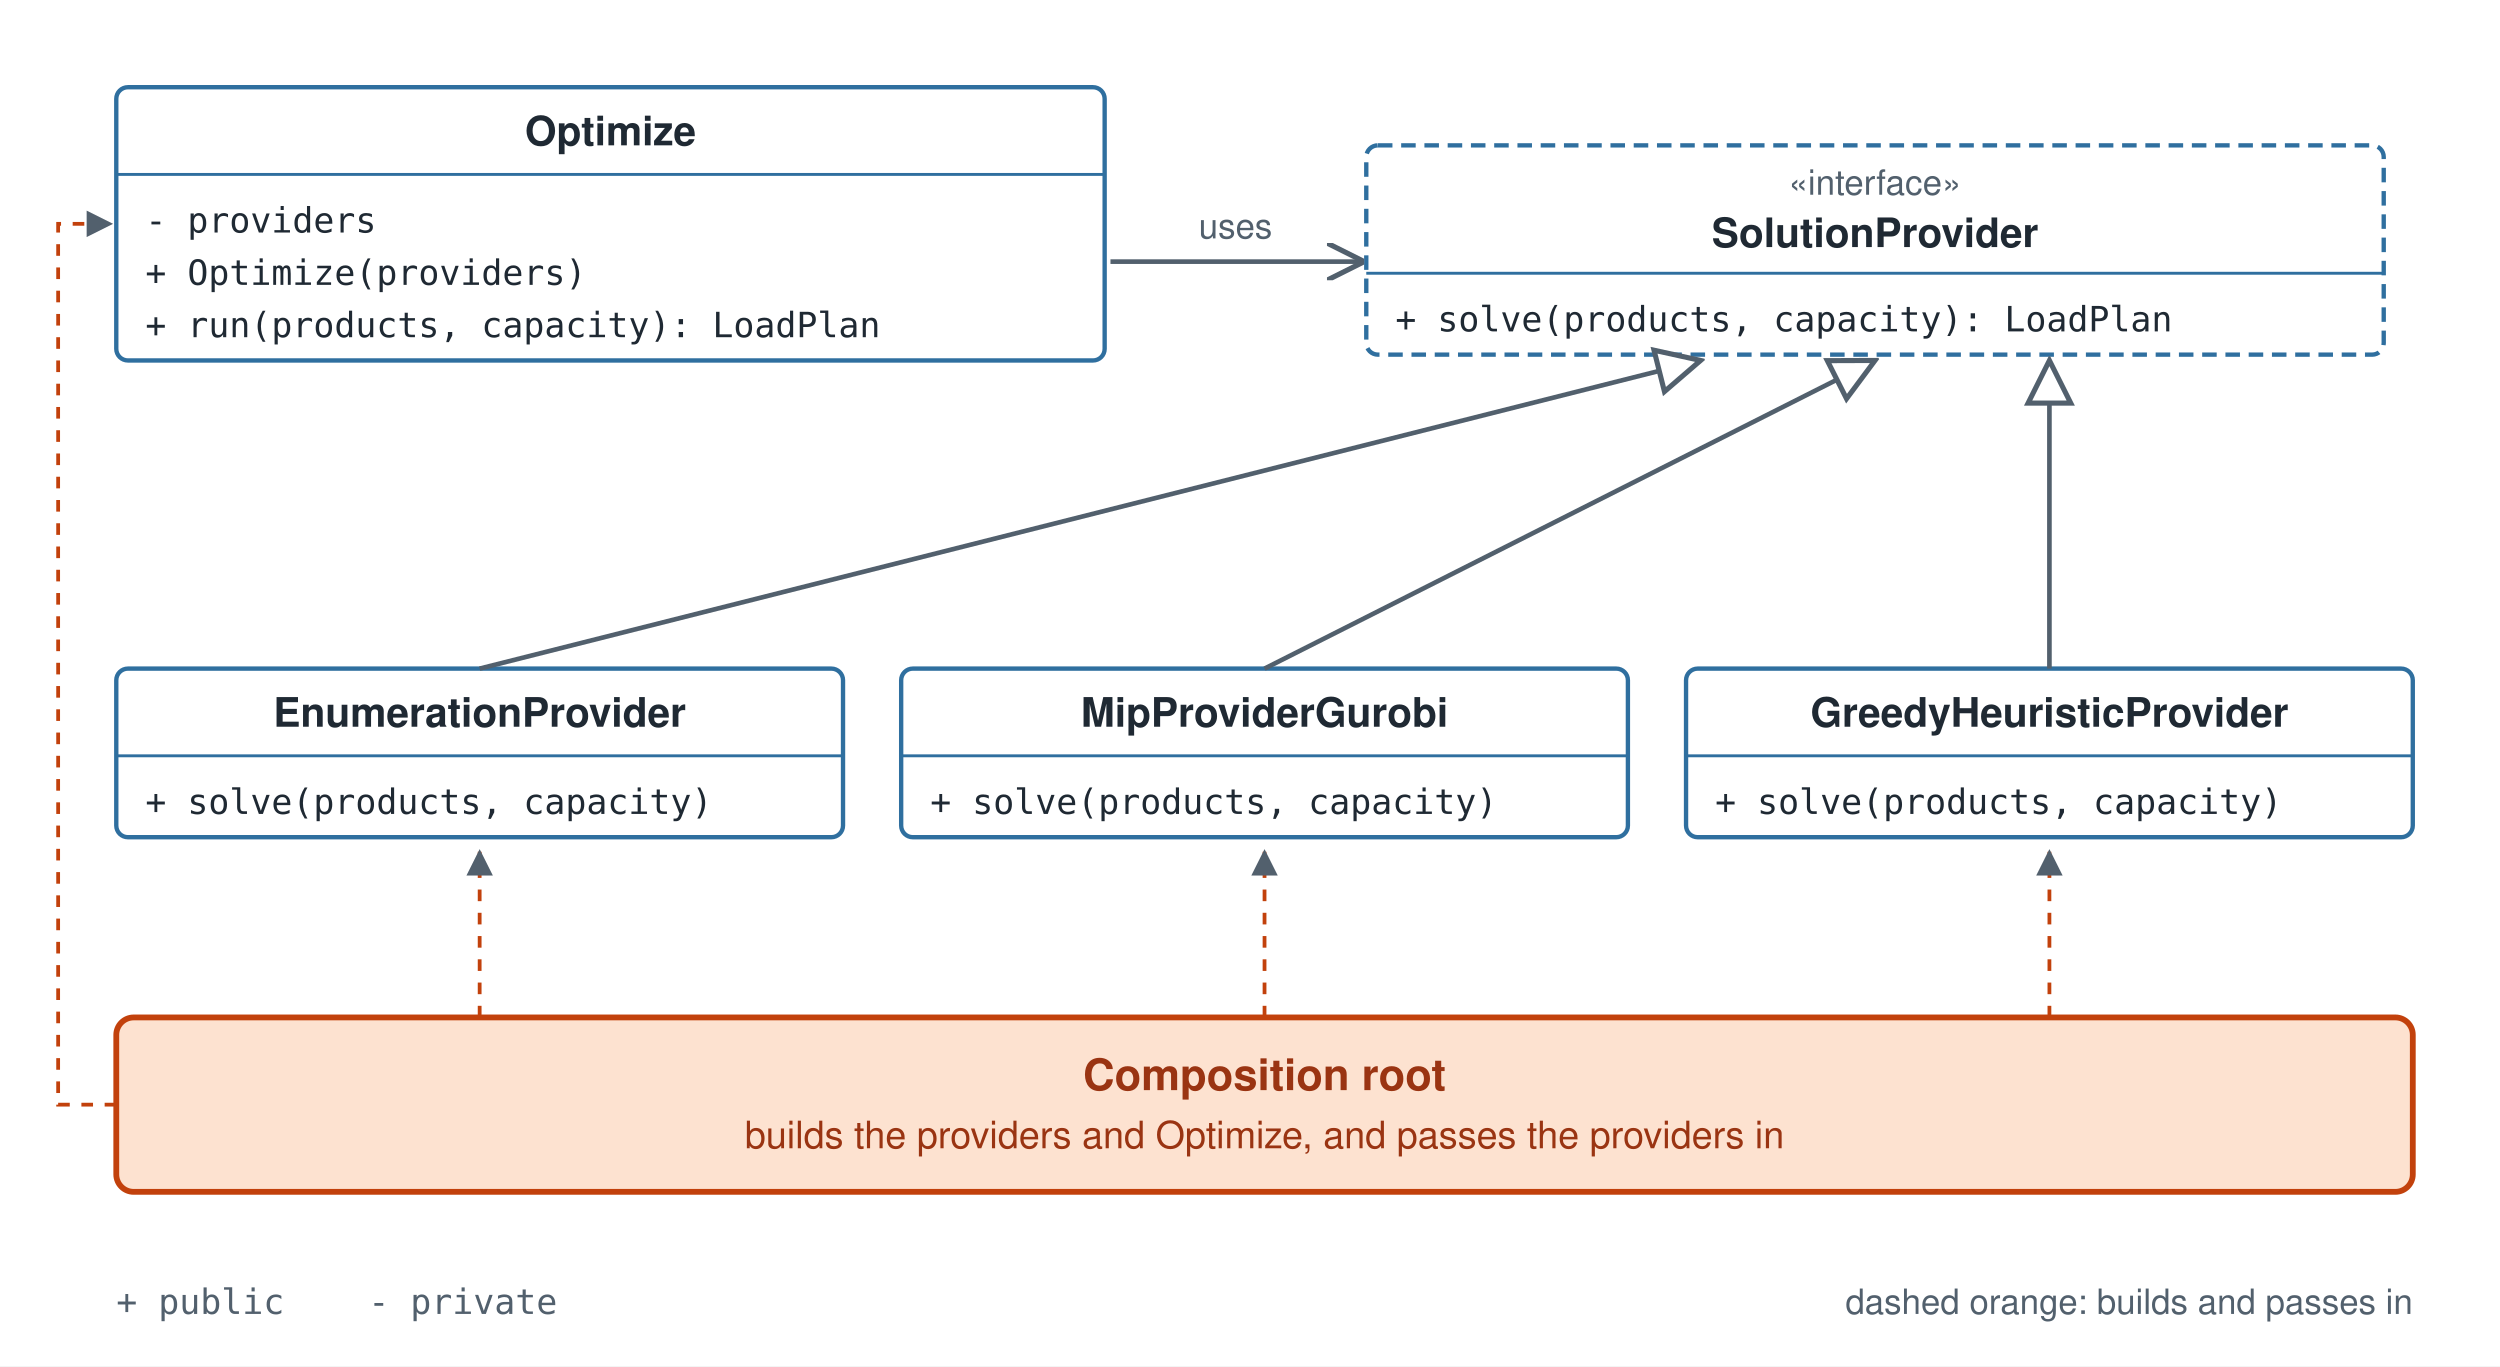
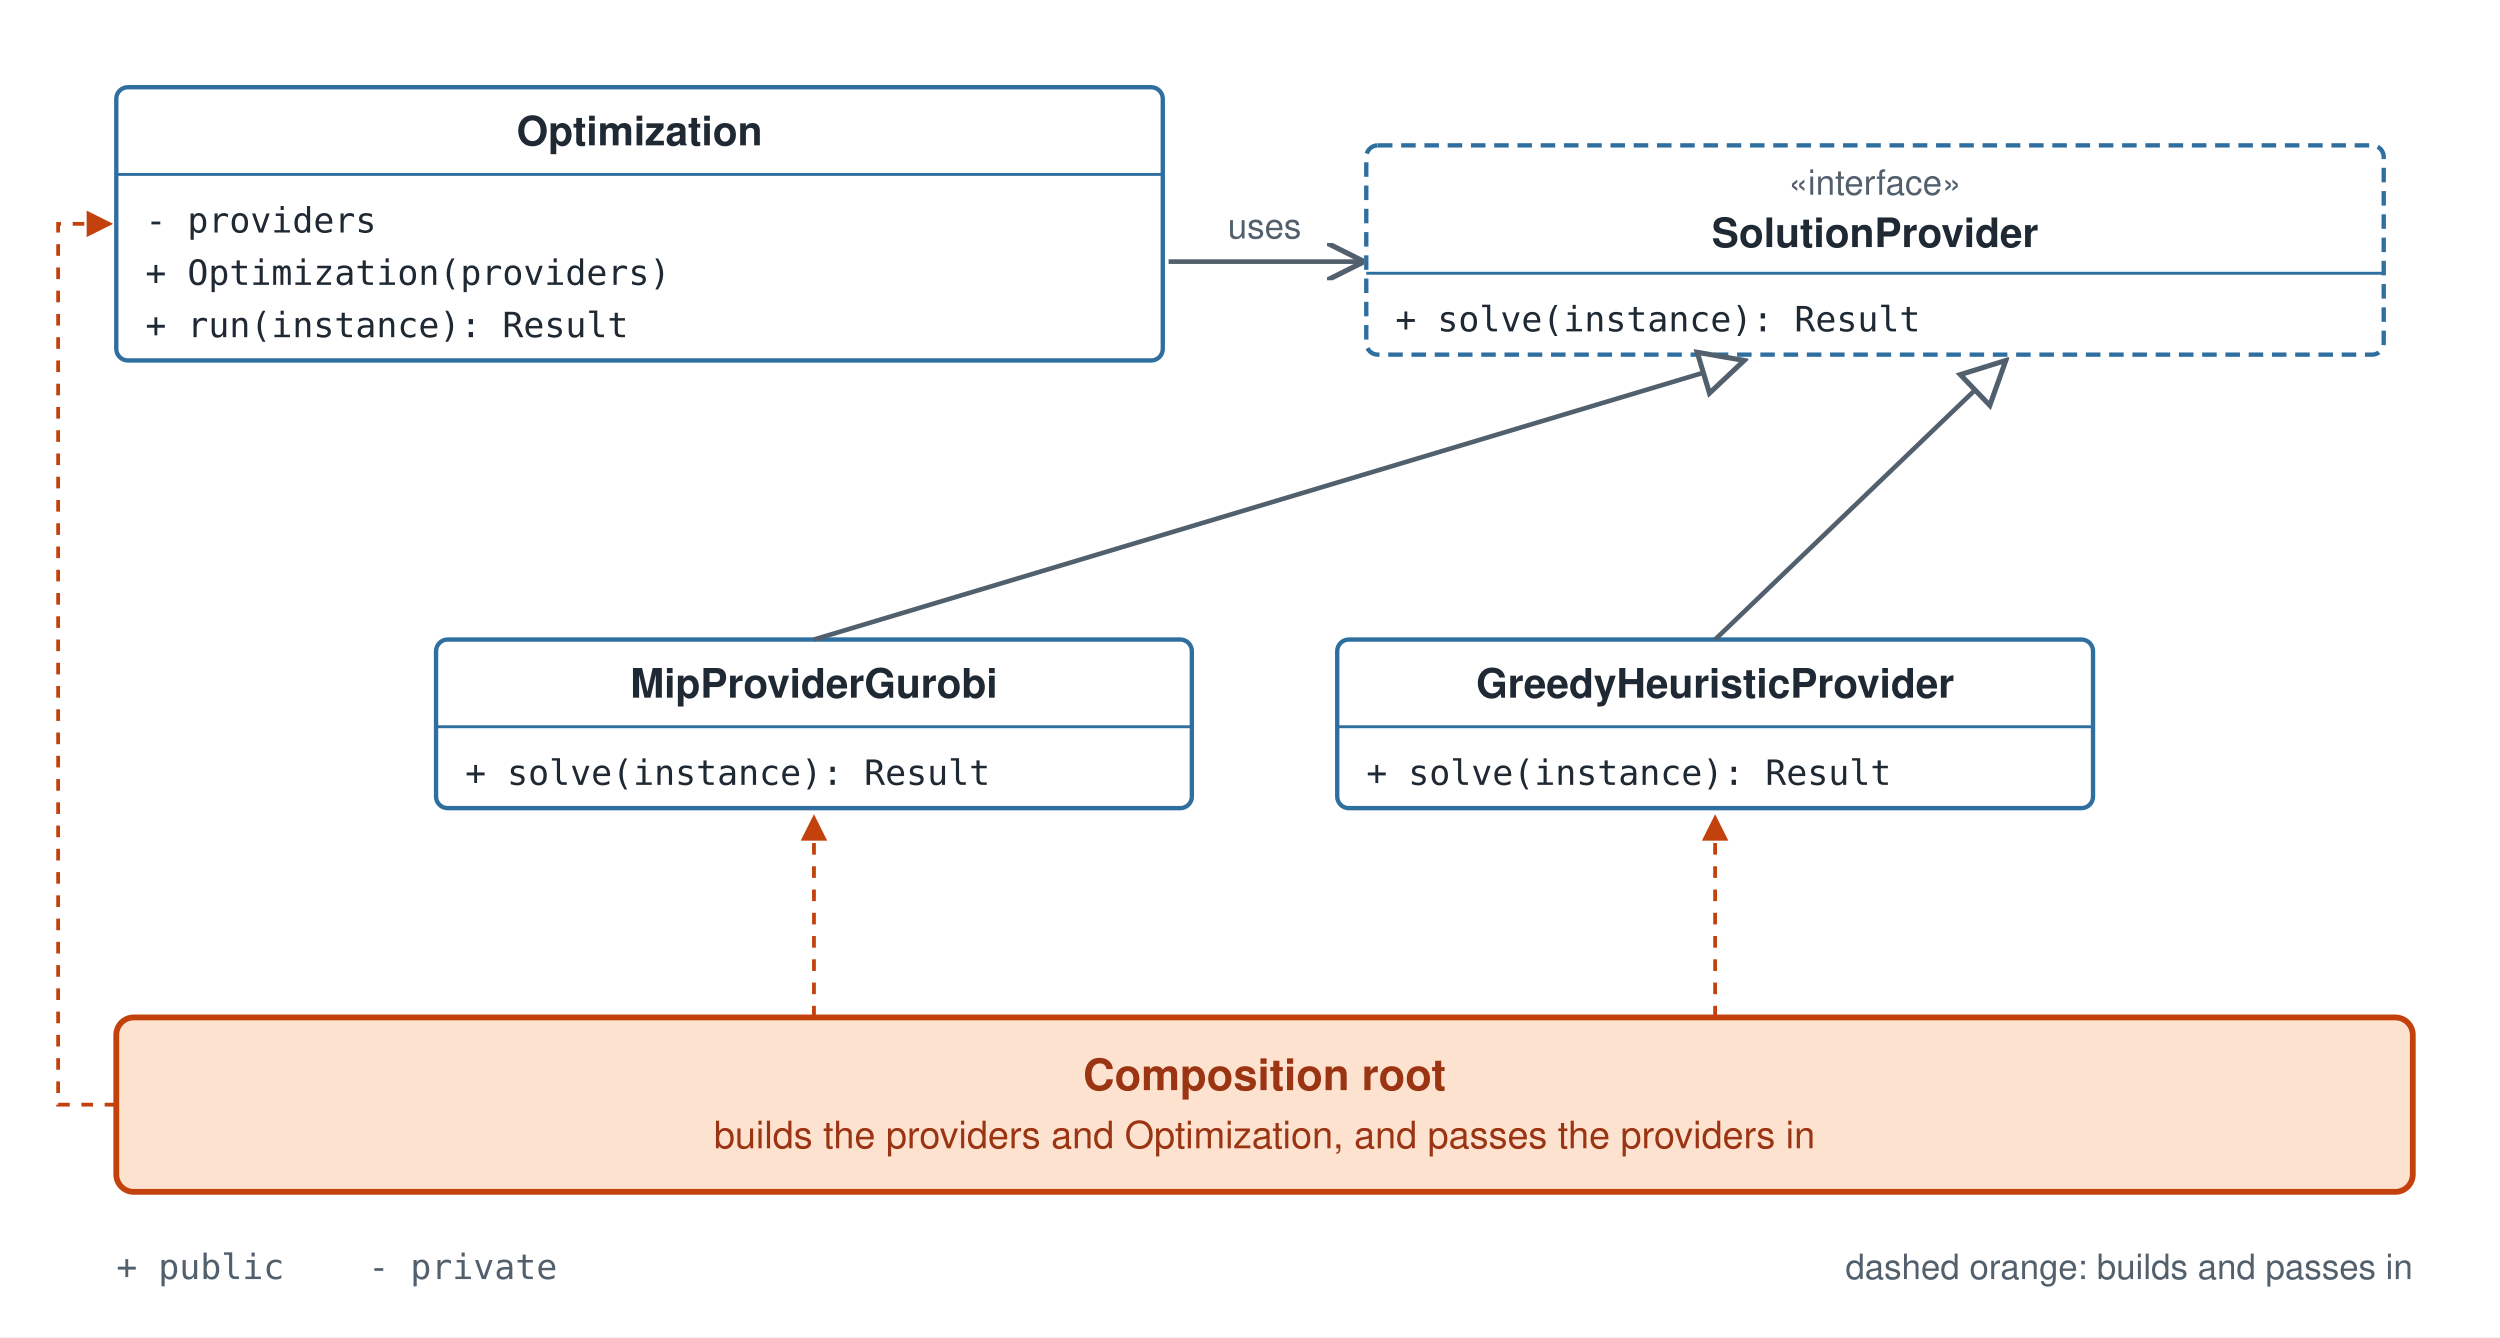
- <svg xmlns="http://www.w3.org/2000/svg" viewBox="0 0 860 470" width="860" height="470" font-family="Helvetica, Arial, sans-serif">
+ <svg xmlns="http://www.w3.org/2000/svg" viewBox="0 0 860 460" width="860" height="460" font-family="Helvetica, Arial, sans-serif">
  <defs>
    <marker id="arrow" viewBox="0 0 10 10" refX="9" refY="5" markerWidth="7" markerHeight="7" orient="auto-start-reverse">
      <path d="M0,0 L10,5 L0,10 z" fill="#52606d" />
+     </marker>
+     <marker id="arrow-o" viewBox="0 0 10 10" refX="9" refY="5" markerWidth="7" markerHeight="7" orient="auto-start-reverse">
+       <path d="M0,0 L10,5 L0,10 z" fill="#c2410c" />
    </marker>
    <marker id="open" viewBox="0 0 10 10" refX="9" refY="5" markerWidth="8" markerHeight="8" orient="auto">
      <path d="M0,0 L10,5 L0,10" fill="none" stroke="#52606d" stroke-width="1.4" />
    </marker>
    <marker id="hollow" viewBox="0 0 12 12" refX="11" refY="6" markerWidth="11" markerHeight="11" orient="auto">
      <path d="M1,1 L11,6 L1,11 z" fill="#ffffff" stroke="#52606d" stroke-width="1.2" />
    </marker>
  </defs>
-   <rect width="860" height="470" fill="#ffffff" />
-   <rect x="40" y="30" width="340" height="94" rx="4" fill="#ffffff" stroke="#2f6f9f" stroke-width="1.5" />
-   <text x="210.0" y="50" text-anchor="middle" font-size="14" fill="#1f2933" font-weight="bold" xml:space="preserve">Optimize</text>
-   <line x1="40" y1="60" x2="380" y2="60" stroke="#2f6f9f" stroke-width="1" />
+   <rect width="860" height="460" fill="#ffffff" />
+   <rect x="40" y="30" width="360" height="94" rx="4" fill="#ffffff" stroke="#2f6f9f" stroke-width="1.5" />
+   <text x="220.0" y="50" text-anchor="middle" font-size="14" fill="#1f2933" font-weight="bold" xml:space="preserve">Optimization</text>
+   <line x1="40" y1="60" x2="400" y2="60" stroke="#2f6f9f" stroke-width="1" />
  <text x="50" y="80" text-anchor="start" font-size="12" fill="#1f2933" font-weight="normal" font-family="Consolas, Menlo, monospace" xml:space="preserve">- providers</text>
-   <text x="50" y="98" text-anchor="start" font-size="12" fill="#1f2933" font-weight="normal" font-family="Consolas, Menlo, monospace" xml:space="preserve">+ Optimize(providers)</text>
-   <text x="50" y="116" text-anchor="start" font-size="12" fill="#1f2933" font-weight="normal" font-family="Consolas, Menlo, monospace" xml:space="preserve">+ run(products, capacity): LoadPlan</text>
+   <text x="50" y="98" text-anchor="start" font-size="12" fill="#1f2933" font-weight="normal" font-family="Consolas, Menlo, monospace" xml:space="preserve">+ Optimization(providers)</text>
+   <text x="50" y="116" text-anchor="start" font-size="12" fill="#1f2933" font-weight="normal" font-family="Consolas, Menlo, monospace" xml:space="preserve">+ run(instance): Result</text>
  <rect x="470" y="50" width="350" height="72" rx="4" fill="#ffffff" stroke="#2f6f9f" stroke-width="1.5" stroke-dasharray="5 3" />
  <text x="645.0" y="67" text-anchor="middle" font-size="12" fill="#52606d" font-weight="normal" xml:space="preserve">«interface»</text>
  <text x="645.0" y="85" text-anchor="middle" font-size="14" fill="#1f2933" font-weight="bold" xml:space="preserve">SolutionProvider</text>
  <line x1="470" y1="94" x2="820" y2="94" stroke="#2f6f9f" stroke-width="1" />
-   <text x="480" y="114" text-anchor="start" font-size="12" fill="#1f2933" font-weight="normal" font-family="Consolas, Menlo, monospace" xml:space="preserve">+ solve(products, capacity): LoadPlan</text>
-   <line x1="382" y1="90" x2="468" y2="90" stroke="#52606d" stroke-width="1.6" marker-end="url(#open)" />
-   <text x="425" y="82" text-anchor="middle" font-size="12" fill="#52606d" font-weight="normal" xml:space="preserve">uses</text>
-   <rect x="40" y="230" width="250" height="58" rx="4" fill="#ffffff" stroke="#2f6f9f" stroke-width="1.5" />
-   <text x="165.0" y="250" text-anchor="middle" font-size="14" fill="#1f2933" font-weight="bold" xml:space="preserve">EnumerationProvider</text>
-   <line x1="40" y1="260" x2="290" y2="260" stroke="#2f6f9f" stroke-width="1" />
-   <text x="50" y="280" text-anchor="start" font-size="12" fill="#1f2933" font-weight="normal" font-family="Consolas, Menlo, monospace" xml:space="preserve">+ solve(products, capacity)</text>
-   <line x1="165.0" y1="230" x2="585" y2="124" stroke="#52606d" stroke-width="1.6" marker-end="url(#hollow)" />
-   <rect x="310" y="230" width="250" height="58" rx="4" fill="#ffffff" stroke="#2f6f9f" stroke-width="1.5" />
-   <text x="435.0" y="250" text-anchor="middle" font-size="14" fill="#1f2933" font-weight="bold" xml:space="preserve">MipProviderGurobi</text>
-   <line x1="310" y1="260" x2="560" y2="260" stroke="#2f6f9f" stroke-width="1" />
-   <text x="320" y="280" text-anchor="start" font-size="12" fill="#1f2933" font-weight="normal" font-family="Consolas, Menlo, monospace" xml:space="preserve">+ solve(products, capacity)</text>
-   <line x1="435.0" y1="230" x2="645" y2="124" stroke="#52606d" stroke-width="1.6" marker-end="url(#hollow)" />
-   <rect x="580" y="230" width="250" height="58" rx="4" fill="#ffffff" stroke="#2f6f9f" stroke-width="1.5" />
-   <text x="705.0" y="250" text-anchor="middle" font-size="14" fill="#1f2933" font-weight="bold" xml:space="preserve">GreedyHeuristicProvider</text>
-   <line x1="580" y1="260" x2="830" y2="260" stroke="#2f6f9f" stroke-width="1" />
-   <text x="590" y="280" text-anchor="start" font-size="12" fill="#1f2933" font-weight="normal" font-family="Consolas, Menlo, monospace" xml:space="preserve">+ solve(products, capacity)</text>
-   <line x1="705.0" y1="230" x2="705" y2="124" stroke="#52606d" stroke-width="1.6" marker-end="url(#hollow)" />
+   <text x="480" y="114" text-anchor="start" font-size="12" fill="#1f2933" font-weight="normal" font-family="Consolas, Menlo, monospace" xml:space="preserve">+ solve(instance): Result</text>
+   <line x1="402" y1="90" x2="468" y2="90" stroke="#52606d" stroke-width="1.6" marker-end="url(#open)" />
+   <text x="435" y="82" text-anchor="middle" font-size="12" fill="#52606d" font-weight="normal" xml:space="preserve">uses</text>
+   <rect x="150" y="220" width="260" height="58" rx="4" fill="#ffffff" stroke="#2f6f9f" stroke-width="1.5" />
+   <text x="280.0" y="240" text-anchor="middle" font-size="14" fill="#1f2933" font-weight="bold" xml:space="preserve">MipProviderGurobi</text>
+   <line x1="150" y1="250" x2="410" y2="250" stroke="#2f6f9f" stroke-width="1" />
+   <text x="160" y="270" text-anchor="start" font-size="12" fill="#1f2933" font-weight="normal" font-family="Consolas, Menlo, monospace" xml:space="preserve">+ solve(instance): Result</text>
+   <line x1="280" y1="220" x2="600" y2="124" stroke="#52606d" stroke-width="1.6" marker-end="url(#hollow)" />
+   <line x1="280" y1="350" x2="280" y2="281" stroke="#c2410c" stroke-width="1.3" stroke-dasharray="4 4" marker-end="url(#arrow-o)" />
+   <rect x="460" y="220" width="260" height="58" rx="4" fill="#ffffff" stroke="#2f6f9f" stroke-width="1.5" />
+   <text x="590.0" y="240" text-anchor="middle" font-size="14" fill="#1f2933" font-weight="bold" xml:space="preserve">GreedyHeuristicProvider</text>
+   <line x1="460" y1="250" x2="720" y2="250" stroke="#2f6f9f" stroke-width="1" />
+   <text x="470" y="270" text-anchor="start" font-size="12" fill="#1f2933" font-weight="normal" font-family="Consolas, Menlo, monospace" xml:space="preserve">+ solve(instance): Result</text>
+   <line x1="590" y1="220" x2="690" y2="124" stroke="#52606d" stroke-width="1.6" marker-end="url(#hollow)" />
+   <line x1="590" y1="350" x2="590" y2="281" stroke="#c2410c" stroke-width="1.3" stroke-dasharray="4 4" marker-end="url(#arrow-o)" />
  <rect x="40" y="350" width="790" height="60" rx="6" fill="#fde2d0" stroke="#c2410c" stroke-width="2" />
  <text x="435" y="375" text-anchor="middle" font-size="15" fill="#9a3412" font-weight="bold" xml:space="preserve">Composition root</text>
-   <text x="435" y="395" text-anchor="middle" font-size="13" fill="#9a3412" font-weight="normal" xml:space="preserve">builds the providers and Optimize, and passes the providers in</text>
-   <line x1="165" y1="350" x2="165" y2="293" stroke="#c2410c" stroke-width="1.3" stroke-dasharray="4 4" marker-end="url(#arrow)" />
-   <line x1="435" y1="350" x2="435" y2="293" stroke="#c2410c" stroke-width="1.3" stroke-dasharray="4 4" marker-end="url(#arrow)" />
-   <line x1="705" y1="350" x2="705" y2="293" stroke="#c2410c" stroke-width="1.3" stroke-dasharray="4 4" marker-end="url(#arrow)" />
-   <path d="M40,380 H20 V77.0 H38" fill="none" stroke="#c2410c" stroke-width="1.3" stroke-dasharray="4 4" marker-end="url(#arrow)" />
-   <text x="40" y="452" text-anchor="start" font-size="12" fill="#52606d" font-weight="normal" font-family="Consolas, Menlo, monospace" xml:space="preserve">+ public    - private</text>
-   <text x="830" y="452" text-anchor="end" font-size="12" fill="#52606d" font-weight="normal" xml:space="preserve">dashed orange: builds and passes in</text>
+   <text x="435" y="395" text-anchor="middle" font-size="13" fill="#9a3412" font-weight="normal" xml:space="preserve">builds the providers and Optimization, and passes the providers in</text>
+   <path d="M40,380 H20 V77 H38" fill="none" stroke="#c2410c" stroke-width="1.3" stroke-dasharray="4 4" marker-end="url(#arrow-o)" />
+   <text x="40" y="440" text-anchor="start" font-size="12" fill="#52606d" font-weight="normal" font-family="Consolas, Menlo, monospace" xml:space="preserve">+ public    - private</text>
+   <text x="830" y="440" text-anchor="end" font-size="12" fill="#52606d" font-weight="normal" xml:space="preserve">dashed orange: builds and passes in</text>
</svg>
